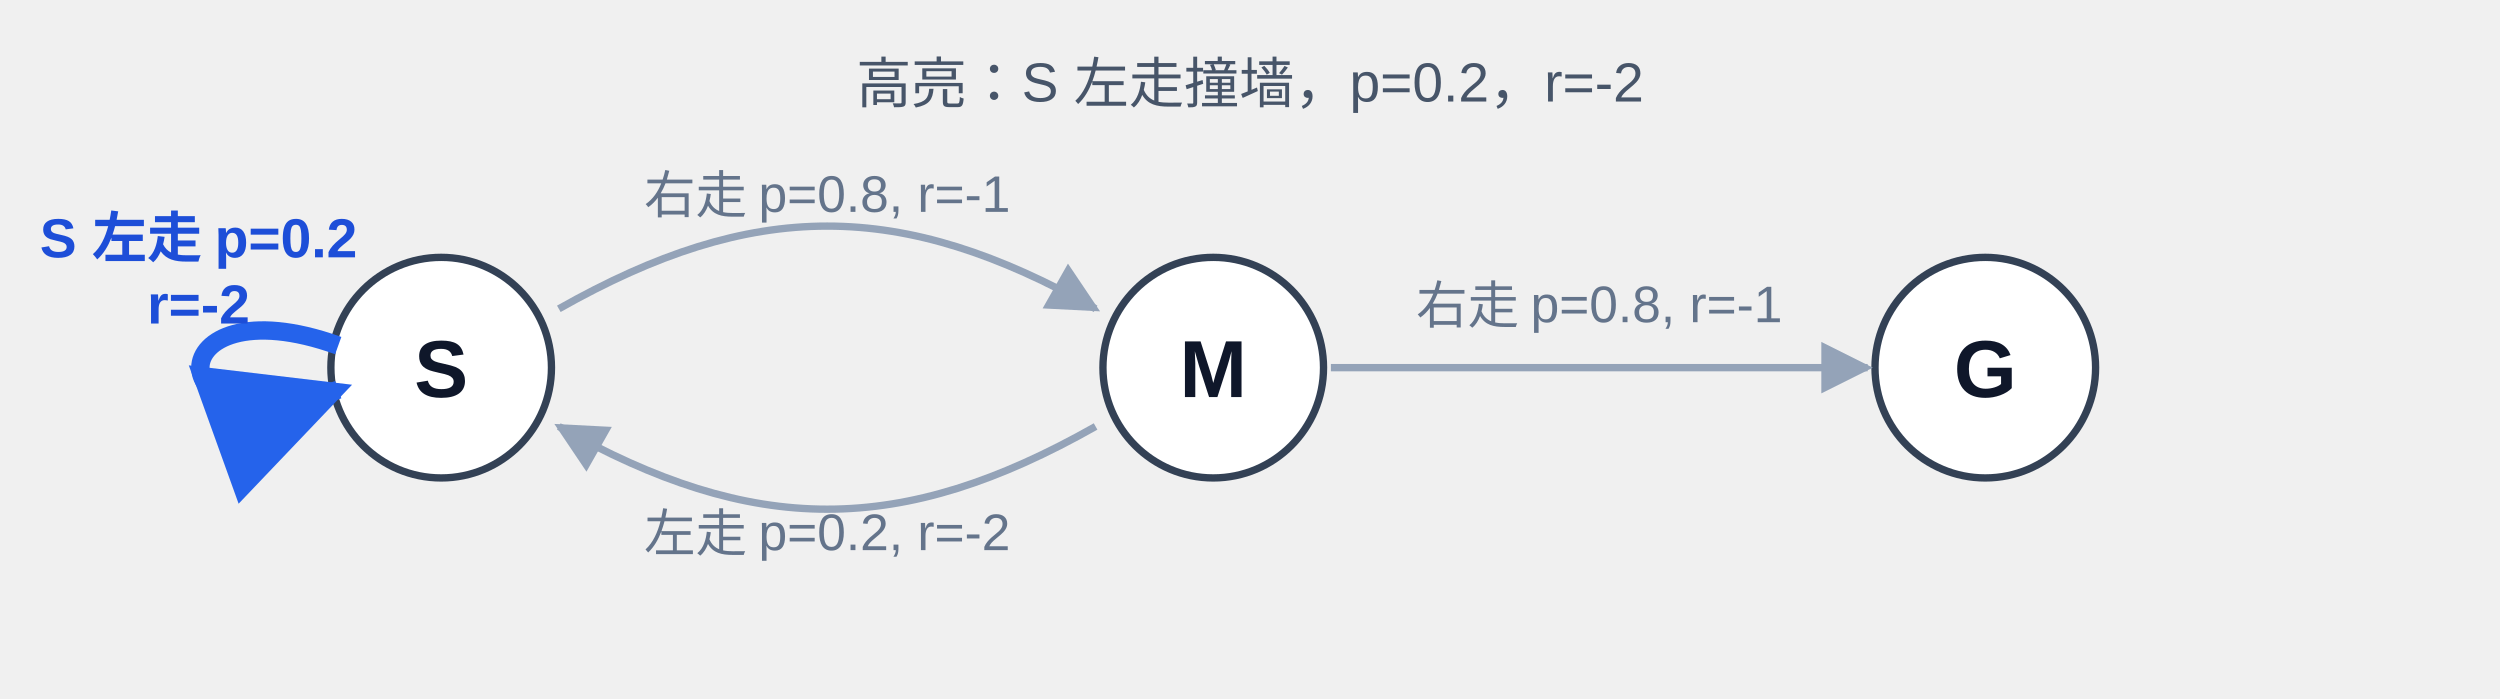
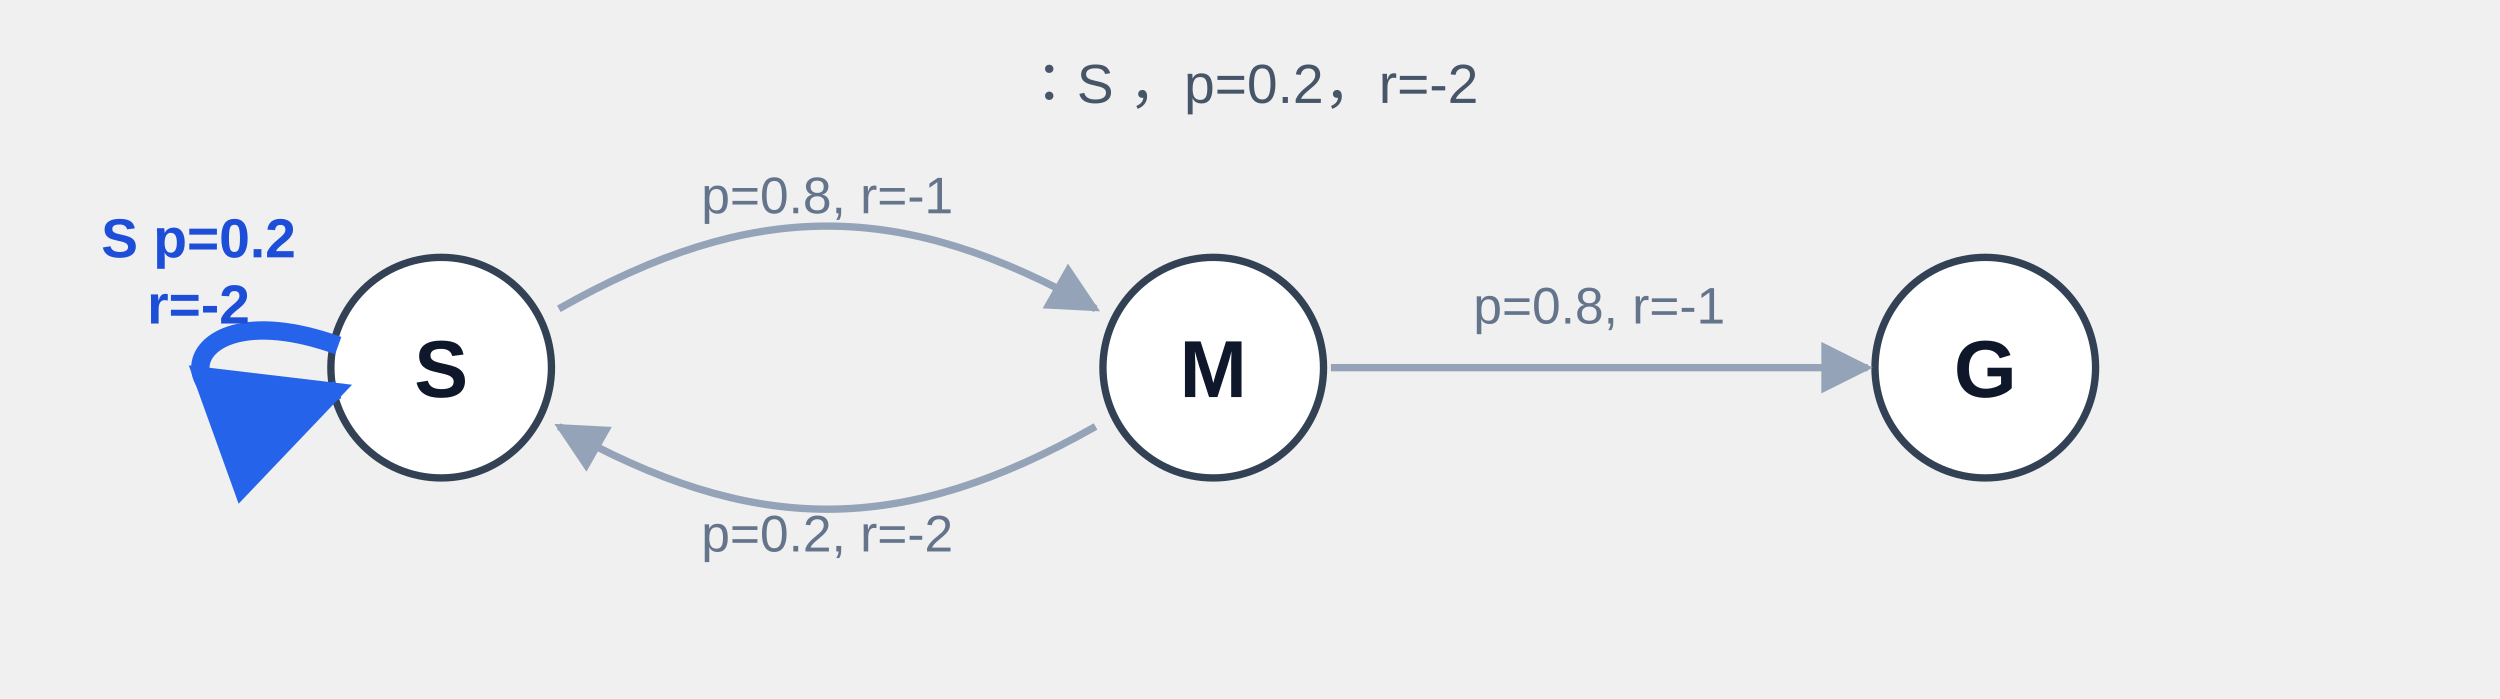
<svg xmlns="http://www.w3.org/2000/svg" width="680" height="190" viewBox="0 0 680 190" role="img" aria-labelledby="title desc">
  <defs>
    <marker id="arrow-gray" viewBox="0 0 10 10" refX="9" refY="5" markerWidth="7" markerHeight="7" orient="auto-start-reverse">
      <path d="M 0 0 L 10 5 L 0 10 z" fill="#94a3b8" />
    </marker>
    <marker id="arrow-blue" viewBox="0 0 10 10" refX="9" refY="5" markerWidth="8" markerHeight="8" orient="auto-start-reverse">
      <path d="M 0 0 L 10 5 L 0 10 z" fill="#2563eb" />
    </marker>
  </defs>
  <g font-family="Arial, 'Noto Sans SC', sans-serif">
-     <text x="340" y="28" text-anchor="middle" font-size="15" fill="#475569">高亮：S 左走撞墙，p=0.2，r=-2</text>
+     <text x="340" y="28" text-anchor="middle" font-size="15" fill="#475569">：S ，p=0.2，r=-2</text>
    <circle cx="120" cy="100" r="30" fill="#ffffff" stroke="#334155" stroke-width="2" />
    <text x="120" y="108" text-anchor="middle" font-size="22" font-weight="700" fill="#0f172a">S</text>
    <circle cx="330" cy="100" r="30" fill="#ffffff" stroke="#334155" stroke-width="2" />
    <text x="330" y="108" text-anchor="middle" font-size="22" font-weight="700" fill="#0f172a">M</text>
    <circle cx="540" cy="100" r="30" fill="#ffffff" stroke="#334155" stroke-width="2" />
    <text x="540" y="108" text-anchor="middle" font-size="22" font-weight="700" fill="#0f172a">G</text>
    <path d="M 152 84 C 205 54 245 54 298 84" fill="none" stroke="#94a3b8" stroke-width="2" marker-end="url(#arrow-gray)" />
-     <text x="225" y="58" text-anchor="middle" font-size="14" fill="#64748b">右走 p=0.8, r=-1</text>
+     <text x="225" y="58" text-anchor="middle" font-size="14" fill="#64748b"> p=0.8, r=-1</text>
    <path d="M 298 116 C 245 146 205 146 152 116" fill="none" stroke="#94a3b8" stroke-width="2" marker-end="url(#arrow-gray)" />
-     <text x="225" y="150" text-anchor="middle" font-size="14" fill="#64748b">左走 p=0.2, r=-2</text>
+     <text x="225" y="150" text-anchor="middle" font-size="14" fill="#64748b"> p=0.2, r=-2</text>
    <path d="M 362 100 L 508 100" fill="none" stroke="#94a3b8" stroke-width="2" marker-end="url(#arrow-gray)" />
-     <text x="435" y="88" text-anchor="middle" font-size="14" fill="#64748b">右走 p=0.8, r=-1</text>
+     <text x="435" y="88" text-anchor="middle" font-size="14" fill="#64748b"> p=0.8, r=-1</text>
    <path d="M 92 94 C 42 76 42 124 92 106" fill="none" stroke="#2563eb" stroke-width="5" marker-end="url(#arrow-blue)" />
-     <text x="54" y="70" text-anchor="middle" font-size="15" font-weight="700" fill="#1d4ed8">S 左走 p=0.2</text>
+     <text x="54" y="70" text-anchor="middle" font-size="15" font-weight="700" fill="#1d4ed8">S  p=0.2</text>
    <text x="54" y="88" text-anchor="middle" font-size="15" font-weight="700" fill="#1d4ed8">r=-2</text>
  </g>
</svg>
